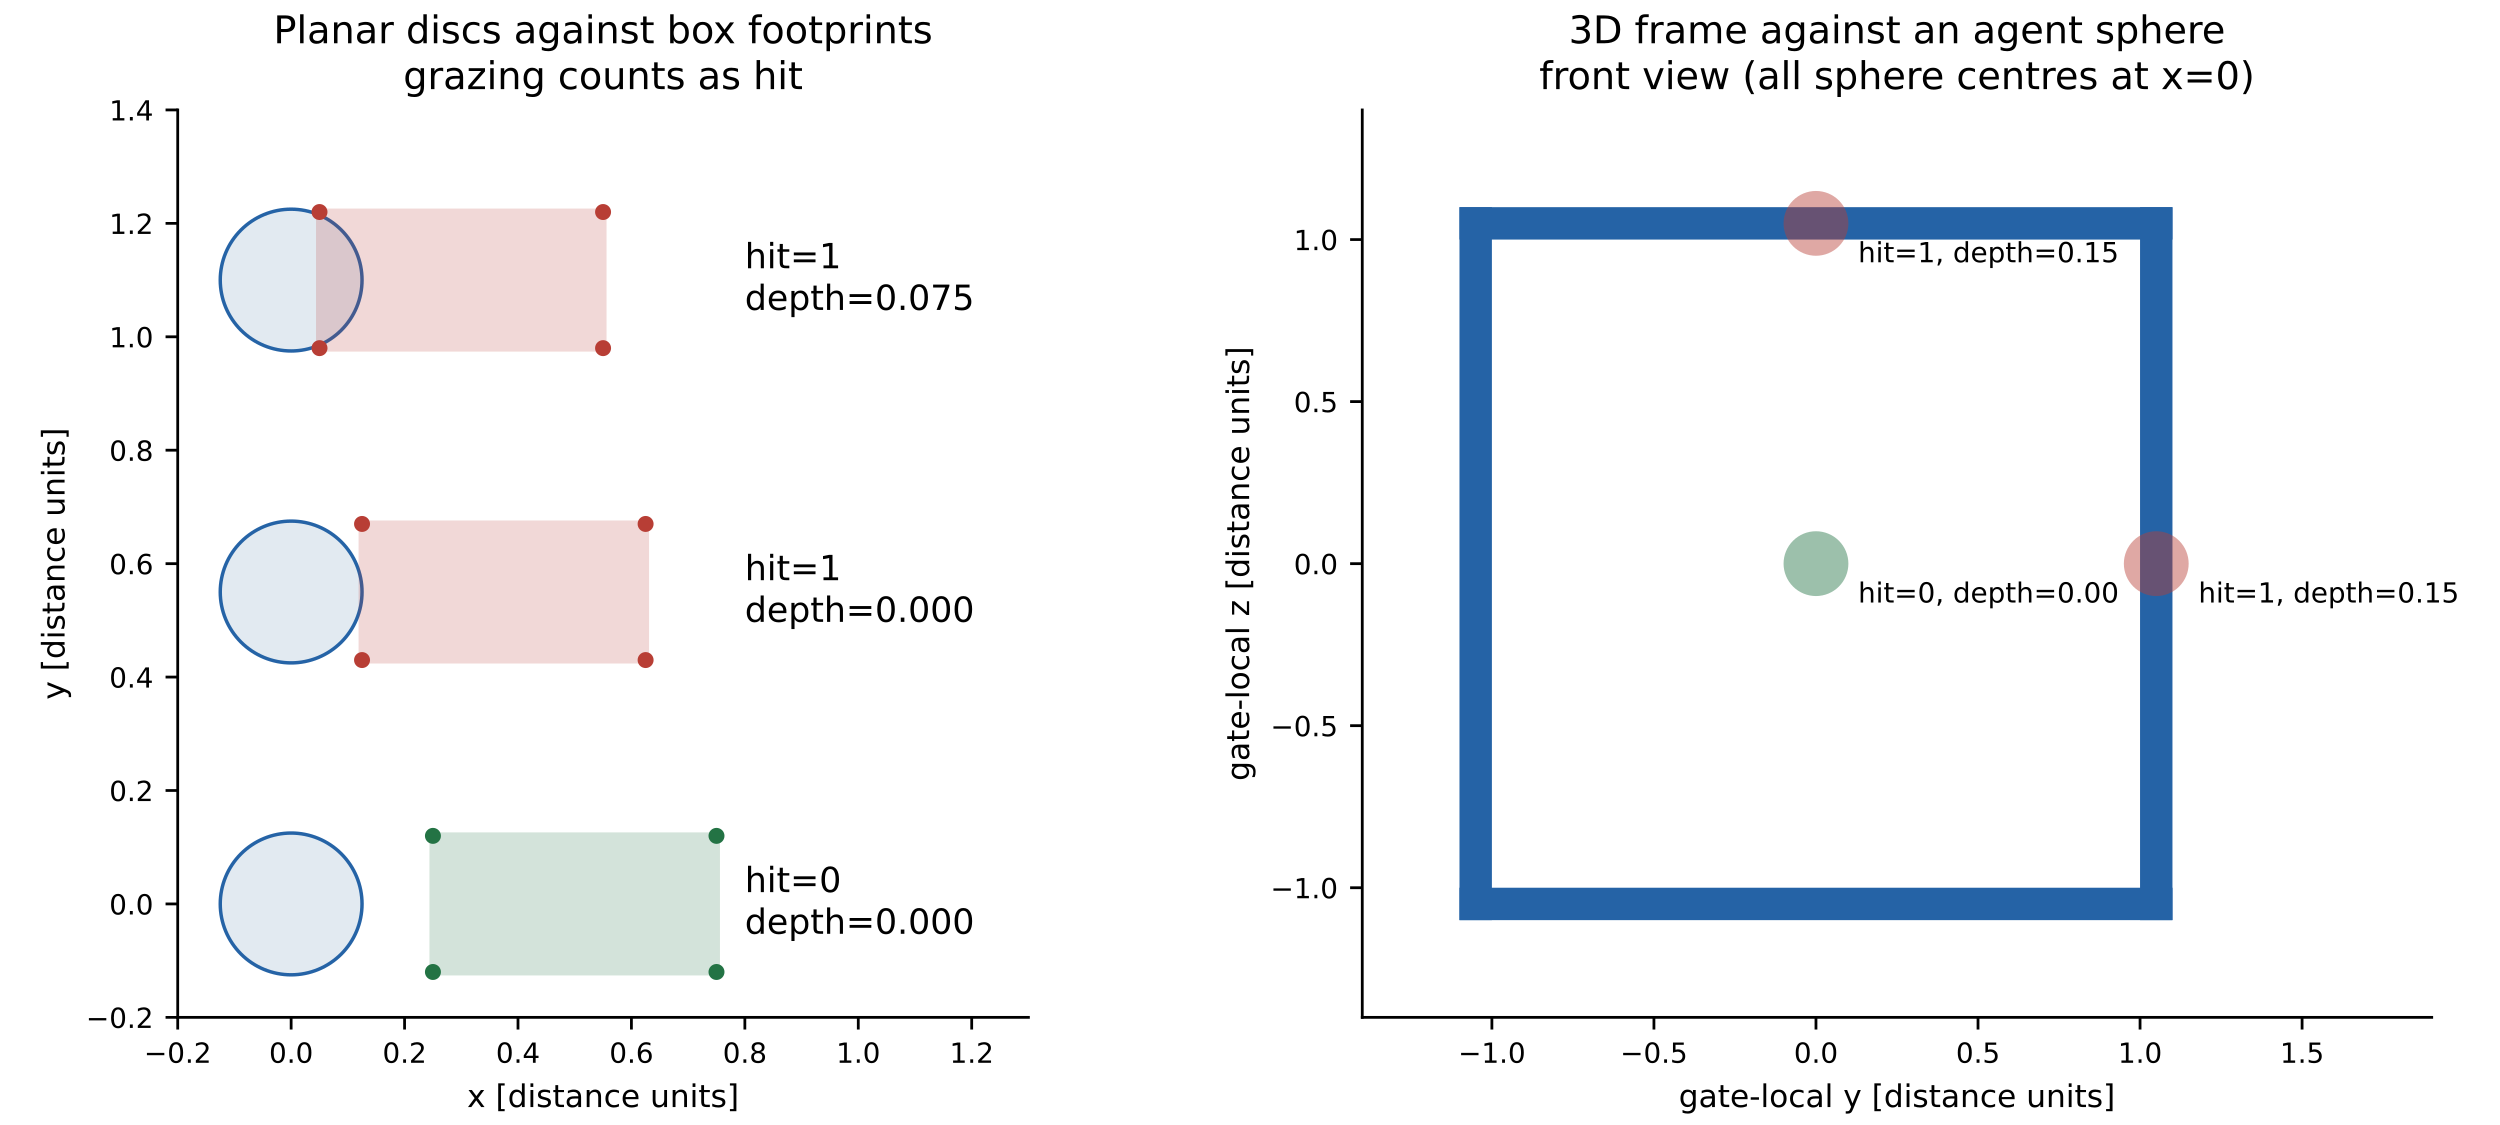
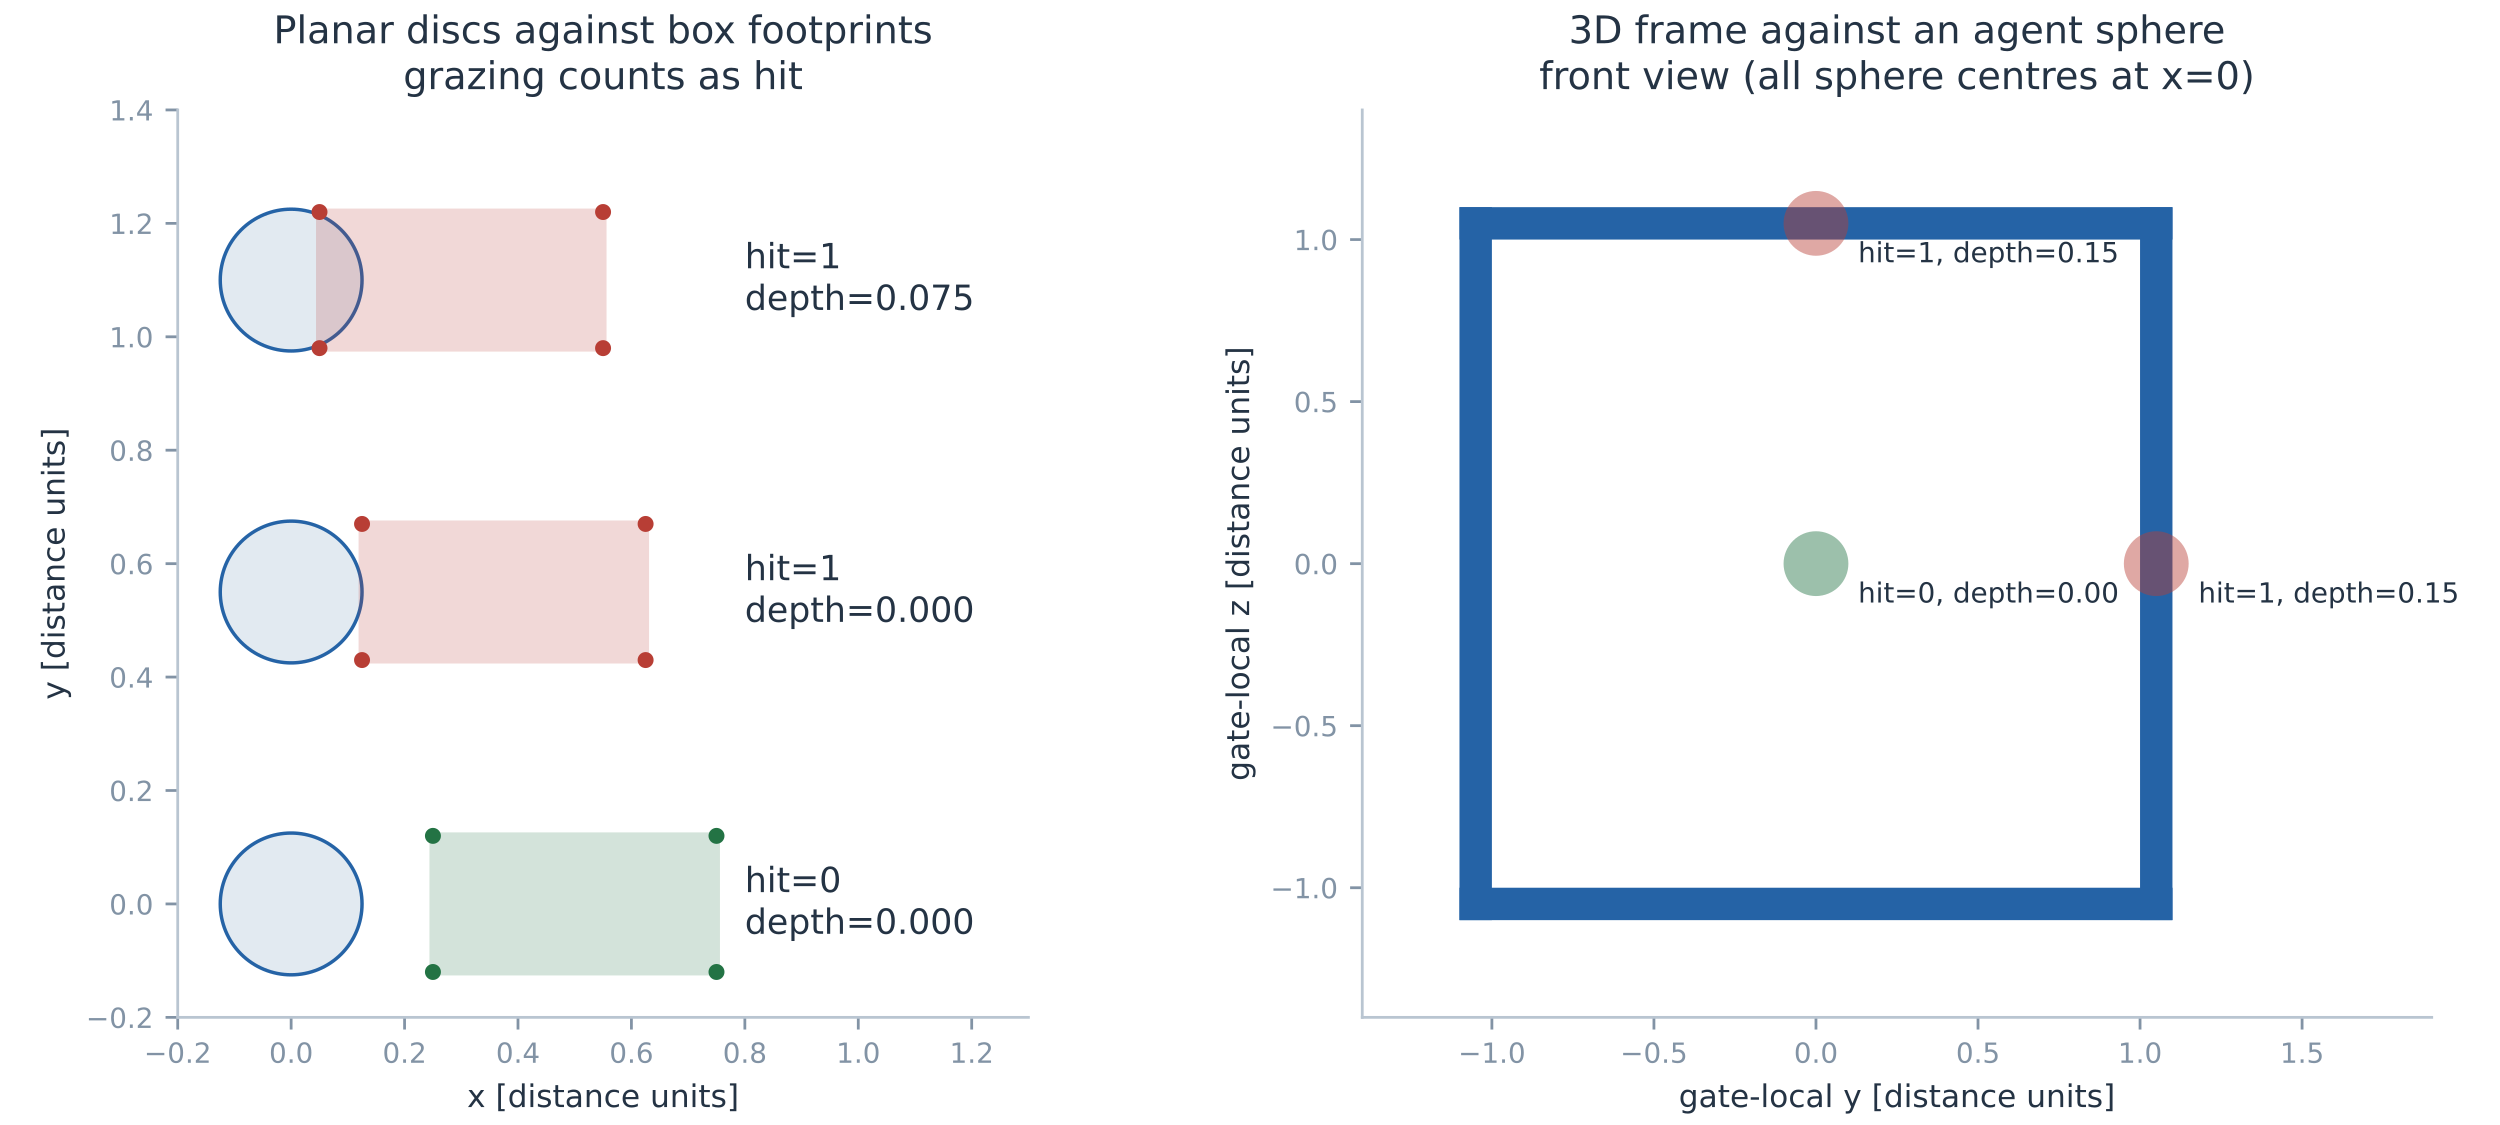
<svg xmlns="http://www.w3.org/2000/svg" xmlns:xlink="http://www.w3.org/1999/xlink" width="720pt" height="324pt" viewBox="0 0 720 324" version="1.1">
  <defs>
    <style type="text/css">*{stroke-linejoin: round; stroke-linecap: butt}</style>
  </defs>
  <g id="figure_1">
    <g id="patch_1">
      <path d="M 0 324  L 720 324  L 720 0  L 0 0  z " style="fill: #ffffff" />
    </g>
    <g id="axes_1">
      <g id="patch_2">
        <path d="M 51.182 292.999  L 296.185 292.999  L 296.185 31.663  L 51.182 31.663  z " style="fill: #ffffff" />
      </g>
      <g id="patch_3">
-         <path d="M 83.849 280.749  C 89.264 280.749 94.457 278.598 98.286 274.769  C 102.115 270.94 104.266 265.747 104.266 260.332  C 104.266 254.917 102.115 249.724 98.286 245.895  C 94.457 242.066 89.264 239.915 83.849 239.915  C 78.434 239.915 73.241 242.066 69.412 245.895  C 65.583 249.724 63.432 254.917 63.432 260.332  C 63.432 265.747 65.583 270.94 69.412 274.769  C 73.241 278.598 78.434 280.749 83.849 280.749  z " clip-path="url(#pa92cd258bb)" style="fill: #e2eaf1; stroke: #2563a6; stroke-linejoin: miter" />
+         <path d="M 83.849 280.749  C 89.264 280.749 94.457 278.598 98.286 274.769  C 102.115 270.94 104.266 265.747 104.266 260.332  C 104.266 254.917 102.115 249.724 98.286 245.895  C 94.457 242.066 89.264 239.915 83.849 239.915  C 78.434 239.915 73.241 242.066 69.412 245.895  C 65.583 249.724 63.432 254.917 63.432 260.332  C 63.432 265.747 65.583 270.94 69.412 274.769  C 73.241 278.598 78.434 280.749 83.849 280.749  z " clip-path="url(#pafde571cd1)" style="fill: #e2eaf1; stroke: #2563a6; stroke-linejoin: miter" />
      </g>
      <g id="patch_4">
-         <path d="M 206.35 240.732  L 124.683 240.732  L 124.683 279.932  L 206.35 279.932  z " clip-path="url(#pa92cd258bb)" style="fill: #237344; opacity: 0.2; stroke: #237344; stroke-width: 2; stroke-linejoin: miter" />
+         <path d="M 206.35 240.732  L 124.683 240.732  L 124.683 279.932  L 206.35 279.932  z " clip-path="url(#pafde571cd1)" style="fill: #237344; opacity: 0.2; stroke: #237344; stroke-width: 2; stroke-linejoin: miter" />
      </g>
      <g id="PathCollection_1">
        <defs>
-           <path id="m59da260e79" d="M 0 1.803  C 0.478 1.803 0.937 1.613 1.275 1.275  C 1.613 0.937 1.803 0.478 1.803 0  C 1.803 -0.478 1.613 -0.937 1.275 -1.275  C 0.937 -1.613 0.478 -1.803 0 -1.803  C -0.478 -1.803 -0.937 -1.613 -1.275 -1.275  C -1.613 -0.937 -1.803 -0.478 -1.803 0  C -1.803 0.478 -1.613 0.937 -1.275 1.275  C -0.937 1.613 -0.478 1.803 0 1.803  z " style="stroke: #237344" />
+           <path id="md9050c4b01" d="M 0 1.803  C 0.478 1.803 0.937 1.613 1.275 1.275  C 1.613 0.937 1.803 0.478 1.803 0  C 1.803 -0.478 1.613 -0.937 1.275 -1.275  C 0.937 -1.613 0.478 -1.803 0 -1.803  C -0.478 -1.803 -0.937 -1.613 -1.275 -1.275  C -1.613 -0.937 -1.803 -0.478 -1.803 0  C -1.803 0.478 -1.613 0.937 -1.275 1.275  C -0.937 1.613 -0.478 1.803 0 1.803  z " style="stroke: #237344" />
        </defs>
-         <g clip-path="url(#pa92cd258bb)">
-           <use xlink:href="#m59da260e79" x="206.35" y="240.732" style="fill: #237344; stroke: #237344" />
-           <use xlink:href="#m59da260e79" x="124.683" y="240.732" style="fill: #237344; stroke: #237344" />
-           <use xlink:href="#m59da260e79" x="124.683" y="279.932" style="fill: #237344; stroke: #237344" />
-           <use xlink:href="#m59da260e79" x="206.35" y="279.932" style="fill: #237344; stroke: #237344" />
+         <g clip-path="url(#pafde571cd1)">
+           <use xlink:href="#md9050c4b01" x="206.35" y="240.732" style="fill: #237344; stroke: #237344" />
+           <use xlink:href="#md9050c4b01" x="124.683" y="240.732" style="fill: #237344; stroke: #237344" />
+           <use xlink:href="#md9050c4b01" x="124.683" y="279.932" style="fill: #237344; stroke: #237344" />
+           <use xlink:href="#md9050c4b01" x="206.35" y="279.932" style="fill: #237344; stroke: #237344" />
        </g>
      </g>
      <g id="patch_5">
-         <path d="M 83.849 190.915  C 89.264 190.915 94.457 188.763 98.286 184.935  C 102.115 181.106 104.266 175.912 104.266 170.498  C 104.266 165.083 102.115 159.889 98.286 156.061  C 94.457 152.232 89.264 150.081 83.849 150.081  C 78.434 150.081 73.241 152.232 69.412 156.061  C 65.583 159.889 63.432 165.083 63.432 170.498  C 63.432 175.912 65.583 181.106 69.412 184.935  C 73.241 188.763 78.434 190.915 83.849 190.915  z " clip-path="url(#pa92cd258bb)" style="fill: #e2eaf1; stroke: #2563a6; stroke-linejoin: miter" />
+         <path d="M 83.849 190.915  C 89.264 190.915 94.457 188.763 98.286 184.935  C 102.115 181.106 104.266 175.912 104.266 170.498  C 104.266 165.083 102.115 159.889 98.286 156.061  C 94.457 152.232 89.264 150.081 83.849 150.081  C 78.434 150.081 73.241 152.232 69.412 156.061  C 65.583 159.889 63.432 165.083 63.432 170.498  C 63.432 175.912 65.583 181.106 69.412 184.935  C 73.241 188.763 78.434 190.915 83.849 190.915  z " clip-path="url(#pafde571cd1)" style="fill: #e2eaf1; stroke: #2563a6; stroke-linejoin: miter" />
      </g>
      <g id="patch_6">
-         <path d="M 185.934 150.897  L 104.266 150.897  L 104.266 190.098  L 185.934 190.098  z " clip-path="url(#pa92cd258bb)" style="fill: #b83e35; opacity: 0.2; stroke: #b83e35; stroke-width: 2; stroke-linejoin: miter" />
+         <path d="M 185.934 150.897  L 104.266 150.897  L 104.266 190.098  L 185.934 190.098  z " clip-path="url(#pafde571cd1)" style="fill: #b83e35; opacity: 0.2; stroke: #b83e35; stroke-width: 2; stroke-linejoin: miter" />
      </g>
      <g id="PathCollection_2">
        <defs>
-           <path id="macfc7316da" d="M 0 1.803  C 0.478 1.803 0.937 1.613 1.275 1.275  C 1.613 0.937 1.803 0.478 1.803 0  C 1.803 -0.478 1.613 -0.937 1.275 -1.275  C 0.937 -1.613 0.478 -1.803 0 -1.803  C -0.478 -1.803 -0.937 -1.613 -1.275 -1.275  C -1.613 -0.937 -1.803 -0.478 -1.803 0  C -1.803 0.478 -1.613 0.937 -1.275 1.275  C -0.937 1.613 -0.478 1.803 0 1.803  z " style="stroke: #b83e35" />
+           <path id="m3552d4e579" d="M 0 1.803  C 0.478 1.803 0.937 1.613 1.275 1.275  C 1.613 0.937 1.803 0.478 1.803 0  C 1.803 -0.478 1.613 -0.937 1.275 -1.275  C 0.937 -1.613 0.478 -1.803 0 -1.803  C -0.478 -1.803 -0.937 -1.613 -1.275 -1.275  C -1.613 -0.937 -1.803 -0.478 -1.803 0  C -1.803 0.478 -1.613 0.937 -1.275 1.275  C -0.937 1.613 -0.478 1.803 0 1.803  z " style="stroke: #b83e35" />
        </defs>
-         <g clip-path="url(#pa92cd258bb)">
-           <use xlink:href="#macfc7316da" x="185.934" y="150.897" style="fill: #b83e35; stroke: #b83e35" />
-           <use xlink:href="#macfc7316da" x="104.266" y="150.897" style="fill: #b83e35; stroke: #b83e35" />
-           <use xlink:href="#macfc7316da" x="104.266" y="190.098" style="fill: #b83e35; stroke: #b83e35" />
-           <use xlink:href="#macfc7316da" x="185.934" y="190.098" style="fill: #b83e35; stroke: #b83e35" />
+         <g clip-path="url(#pafde571cd1)">
+           <use xlink:href="#m3552d4e579" x="185.934" y="150.897" style="fill: #b83e35; stroke: #b83e35" />
+           <use xlink:href="#m3552d4e579" x="104.266" y="150.897" style="fill: #b83e35; stroke: #b83e35" />
+           <use xlink:href="#m3552d4e579" x="104.266" y="190.098" style="fill: #b83e35; stroke: #b83e35" />
+           <use xlink:href="#m3552d4e579" x="185.934" y="190.098" style="fill: #b83e35; stroke: #b83e35" />
        </g>
      </g>
      <g id="patch_7">
-         <path d="M 83.849 101.08  C 89.264 101.08 94.457 98.929 98.286 95.1  C 102.115 91.271 104.266 86.078 104.266 80.663  C 104.266 75.249 102.115 70.055 98.286 66.226  C 94.457 62.398 89.264 60.246 83.849 60.246  C 78.434 60.246 73.241 62.398 69.412 66.226  C 65.583 70.055 63.432 75.249 63.432 80.663  C 63.432 86.078 65.583 91.271 69.412 95.1  C 73.241 98.929 78.434 101.08 83.849 101.08  z " clip-path="url(#pa92cd258bb)" style="fill: #e2eaf1; stroke: #2563a6; stroke-linejoin: miter" />
+         <path d="M 83.849 101.08  C 89.264 101.08 94.457 98.929 98.286 95.1  C 102.115 91.271 104.266 86.078 104.266 80.663  C 104.266 75.249 102.115 70.055 98.286 66.226  C 94.457 62.398 89.264 60.246 83.849 60.246  C 78.434 60.246 73.241 62.398 69.412 66.226  C 65.583 70.055 63.432 75.249 63.432 80.663  C 63.432 86.078 65.583 91.271 69.412 95.1  C 73.241 98.929 78.434 101.08 83.849 101.08  z " clip-path="url(#pafde571cd1)" style="fill: #e2eaf1; stroke: #2563a6; stroke-linejoin: miter" />
      </g>
      <g id="patch_8">
-         <path d="M 173.683 61.063  L 92.016 61.063  L 92.016 100.263  L 173.683 100.263  z " clip-path="url(#pa92cd258bb)" style="fill: #b83e35; opacity: 0.2; stroke: #b83e35; stroke-width: 2; stroke-linejoin: miter" />
+         <path d="M 173.683 61.063  L 92.016 61.063  L 92.016 100.263  L 173.683 100.263  z " clip-path="url(#pafde571cd1)" style="fill: #b83e35; opacity: 0.2; stroke: #b83e35; stroke-width: 2; stroke-linejoin: miter" />
      </g>
      <g id="PathCollection_3">
-         <g clip-path="url(#pa92cd258bb)">
-           <use xlink:href="#macfc7316da" x="173.683" y="61.063" style="fill: #b83e35; stroke: #b83e35" />
-           <use xlink:href="#macfc7316da" x="92.016" y="61.063" style="fill: #b83e35; stroke: #b83e35" />
-           <use xlink:href="#macfc7316da" x="92.016" y="100.263" style="fill: #b83e35; stroke: #b83e35" />
-           <use xlink:href="#macfc7316da" x="173.683" y="100.263" style="fill: #b83e35; stroke: #b83e35" />
+         <g clip-path="url(#pafde571cd1)">
+           <use xlink:href="#m3552d4e579" x="173.683" y="61.063" style="fill: #b83e35; stroke: #b83e35" />
+           <use xlink:href="#m3552d4e579" x="92.016" y="61.063" style="fill: #b83e35; stroke: #b83e35" />
+           <use xlink:href="#m3552d4e579" x="92.016" y="100.263" style="fill: #b83e35; stroke: #b83e35" />
+           <use xlink:href="#m3552d4e579" x="173.683" y="100.263" style="fill: #b83e35; stroke: #b83e35" />
        </g>
      </g>
      <g id="matplotlib.axis_1">
        <g id="xtick_1">
          <g id="line2d_1">
            <defs>
-               <path id="m9d80527923" d="M 0 0  L 0 3.5  " style="stroke: #000000; stroke-width: 0.8" />
+               <path id="m56c1cc69ab" d="M 0 0  L 0 3.5  " style="stroke: #8293a5; stroke-width: 0.8" />
            </defs>
            <g>
-               <use xlink:href="#m9d80527923" x="51.182" y="292.999" style="stroke: #000000; stroke-width: 0.8" />
+               <use xlink:href="#m56c1cc69ab" x="51.182" y="292.999" style="fill: #8293a5; stroke: #8293a5; stroke-width: 0.8" />
            </g>
          </g>
          <g id="text_1">
-             <text style="font-size: 8px; font-family: 'DejaVu Sans'; text-anchor: middle" x="51.182" y="306.077" transform="rotate(-0 51.18196 306.0772)">−0.2</text>
+             <text style="font-size: 8px; font-family: 'DejaVu Sans'; text-anchor: middle; fill: #8293a5" x="51.182" y="306.077" transform="rotate(-0 51.18196 306.0772)">−0.2</text>
          </g>
        </g>
        <g id="xtick_2">
          <g id="line2d_2">
            <g>
-               <use xlink:href="#m9d80527923" x="83.849" y="292.999" style="stroke: #000000; stroke-width: 0.8" />
+               <use xlink:href="#m56c1cc69ab" x="83.849" y="292.999" style="fill: #8293a5; stroke: #8293a5; stroke-width: 0.8" />
            </g>
          </g>
          <g id="text_2">
-             <text style="font-size: 8px; font-family: 'DejaVu Sans'; text-anchor: middle" x="83.849" y="306.077" transform="rotate(-0 83.84901 306.0772)">0.0</text>
+             <text style="font-size: 8px; font-family: 'DejaVu Sans'; text-anchor: middle; fill: #8293a5" x="83.849" y="306.077" transform="rotate(-0 83.84901 306.0772)">0.0</text>
          </g>
        </g>
        <g id="xtick_3">
          <g id="line2d_3">
            <g>
-               <use xlink:href="#m9d80527923" x="116.516" y="292.999" style="stroke: #000000; stroke-width: 0.8" />
+               <use xlink:href="#m56c1cc69ab" x="116.516" y="292.999" style="fill: #8293a5; stroke: #8293a5; stroke-width: 0.8" />
            </g>
          </g>
          <g id="text_3">
-             <text style="font-size: 8px; font-family: 'DejaVu Sans'; text-anchor: middle" x="116.516" y="306.077" transform="rotate(-0 116.5161 306.0772)">0.2</text>
+             <text style="font-size: 8px; font-family: 'DejaVu Sans'; text-anchor: middle; fill: #8293a5" x="116.516" y="306.077" transform="rotate(-0 116.5161 306.0772)">0.2</text>
          </g>
        </g>
        <g id="xtick_4">
          <g id="line2d_4">
            <g>
-               <use xlink:href="#m9d80527923" x="149.183" y="292.999" style="stroke: #000000; stroke-width: 0.8" />
+               <use xlink:href="#m56c1cc69ab" x="149.183" y="292.999" style="fill: #8293a5; stroke: #8293a5; stroke-width: 0.8" />
            </g>
          </g>
          <g id="text_4">
-             <text style="font-size: 8px; font-family: 'DejaVu Sans'; text-anchor: middle" x="149.183" y="306.077" transform="rotate(-0 149.1831 306.0772)">0.4</text>
+             <text style="font-size: 8px; font-family: 'DejaVu Sans'; text-anchor: middle; fill: #8293a5" x="149.183" y="306.077" transform="rotate(-0 149.1831 306.0772)">0.4</text>
          </g>
        </g>
        <g id="xtick_5">
          <g id="line2d_5">
            <g>
-               <use xlink:href="#m9d80527923" x="181.85" y="292.999" style="stroke: #000000; stroke-width: 0.8" />
+               <use xlink:href="#m56c1cc69ab" x="181.85" y="292.999" style="fill: #8293a5; stroke: #8293a5; stroke-width: 0.8" />
            </g>
          </g>
          <g id="text_5">
-             <text style="font-size: 8px; font-family: 'DejaVu Sans'; text-anchor: middle" x="181.85" y="306.077" transform="rotate(-0 181.8502 306.0772)">0.6</text>
+             <text style="font-size: 8px; font-family: 'DejaVu Sans'; text-anchor: middle; fill: #8293a5" x="181.85" y="306.077" transform="rotate(-0 181.8502 306.0772)">0.6</text>
          </g>
        </g>
        <g id="xtick_6">
          <g id="line2d_6">
            <g>
-               <use xlink:href="#m9d80527923" x="214.517" y="292.999" style="stroke: #000000; stroke-width: 0.8" />
+               <use xlink:href="#m56c1cc69ab" x="214.517" y="292.999" style="fill: #8293a5; stroke: #8293a5; stroke-width: 0.8" />
            </g>
          </g>
          <g id="text_6">
-             <text style="font-size: 8px; font-family: 'DejaVu Sans'; text-anchor: middle" x="214.517" y="306.077" transform="rotate(-0 214.5172 306.0772)">0.8</text>
+             <text style="font-size: 8px; font-family: 'DejaVu Sans'; text-anchor: middle; fill: #8293a5" x="214.517" y="306.077" transform="rotate(-0 214.5172 306.0772)">0.8</text>
          </g>
        </g>
        <g id="xtick_7">
          <g id="line2d_7">
            <g>
-               <use xlink:href="#m9d80527923" x="247.184" y="292.999" style="stroke: #000000; stroke-width: 0.8" />
+               <use xlink:href="#m56c1cc69ab" x="247.184" y="292.999" style="fill: #8293a5; stroke: #8293a5; stroke-width: 0.8" />
            </g>
          </g>
          <g id="text_7">
-             <text style="font-size: 8px; font-family: 'DejaVu Sans'; text-anchor: middle" x="247.184" y="306.077" transform="rotate(-0 247.1843 306.0772)">1.0</text>
+             <text style="font-size: 8px; font-family: 'DejaVu Sans'; text-anchor: middle; fill: #8293a5" x="247.184" y="306.077" transform="rotate(-0 247.1843 306.0772)">1.0</text>
          </g>
        </g>
        <g id="xtick_8">
          <g id="line2d_8">
            <g>
-               <use xlink:href="#m9d80527923" x="279.851" y="292.999" style="stroke: #000000; stroke-width: 0.8" />
+               <use xlink:href="#m56c1cc69ab" x="279.851" y="292.999" style="fill: #8293a5; stroke: #8293a5; stroke-width: 0.8" />
            </g>
          </g>
          <g id="text_8">
-             <text style="font-size: 8px; font-family: 'DejaVu Sans'; text-anchor: middle" x="279.851" y="306.077" transform="rotate(-0 279.8514 306.0772)">1.2</text>
+             <text style="font-size: 8px; font-family: 'DejaVu Sans'; text-anchor: middle; fill: #8293a5" x="279.851" y="306.077" transform="rotate(-0 279.8514 306.0772)">1.2</text>
          </g>
        </g>
        <g id="text_9">
-           <text style="font-size: 9px; font-family: 'DejaVu Sans'; text-anchor: middle" x="173.683" y="318.838" transform="rotate(-0 173.6834 318.8377)">x [distance units]</text>
+           <text style="font-size: 9px; font-family: 'DejaVu Sans'; text-anchor: middle; fill: #243344" x="173.683" y="318.838" transform="rotate(-0 173.6834 318.8377)">x [distance units]</text>
        </g>
      </g>
      <g id="matplotlib.axis_2">
        <g id="ytick_1">
          <g id="line2d_9">
            <defs>
-               <path id="m79978e4e46" d="M 0 0  L -3.5 0  " style="stroke: #000000; stroke-width: 0.8" />
+               <path id="m4dd42cafcc" d="M 0 0  L -3.5 0  " style="stroke: #8293a5; stroke-width: 0.8" />
            </defs>
            <g>
-               <use xlink:href="#m79978e4e46" x="51.182" y="292.999" style="stroke: #000000; stroke-width: 0.8" />
+               <use xlink:href="#m4dd42cafcc" x="51.182" y="292.999" style="fill: #8293a5; stroke: #8293a5; stroke-width: 0.8" />
            </g>
          </g>
          <g id="text_10">
-             <text style="font-size: 8px; font-family: 'DejaVu Sans'; text-anchor: end" x="44.182" y="296.038" transform="rotate(-0 44.18196 296.0381)">−0.2</text>
+             <text style="font-size: 8px; font-family: 'DejaVu Sans'; text-anchor: end; fill: #8293a5" x="44.182" y="296.038" transform="rotate(-0 44.18196 296.0381)">−0.2</text>
          </g>
        </g>
        <g id="ytick_2">
          <g id="line2d_10">
            <g>
-               <use xlink:href="#m79978e4e46" x="51.182" y="260.332" style="stroke: #000000; stroke-width: 0.8" />
+               <use xlink:href="#m4dd42cafcc" x="51.182" y="260.332" style="fill: #8293a5; stroke: #8293a5; stroke-width: 0.8" />
            </g>
          </g>
          <g id="text_11">
-             <text style="font-size: 8px; font-family: 'DejaVu Sans'; text-anchor: end" x="44.182" y="263.371" transform="rotate(-0 44.18196 263.3711)">0.0</text>
+             <text style="font-size: 8px; font-family: 'DejaVu Sans'; text-anchor: end; fill: #8293a5" x="44.182" y="263.371" transform="rotate(-0 44.18196 263.3711)">0.0</text>
          </g>
        </g>
        <g id="ytick_3">
          <g id="line2d_11">
            <g>
-               <use xlink:href="#m79978e4e46" x="51.182" y="227.665" style="stroke: #000000; stroke-width: 0.8" />
+               <use xlink:href="#m4dd42cafcc" x="51.182" y="227.665" style="fill: #8293a5; stroke: #8293a5; stroke-width: 0.8" />
            </g>
          </g>
          <g id="text_12">
-             <text style="font-size: 8px; font-family: 'DejaVu Sans'; text-anchor: end" x="44.182" y="230.704" transform="rotate(-0 44.18196 230.704)">0.2</text>
+             <text style="font-size: 8px; font-family: 'DejaVu Sans'; text-anchor: end; fill: #8293a5" x="44.182" y="230.704" transform="rotate(-0 44.18196 230.704)">0.2</text>
          </g>
        </g>
        <g id="ytick_4">
          <g id="line2d_12">
            <g>
-               <use xlink:href="#m79978e4e46" x="51.182" y="194.998" style="stroke: #000000; stroke-width: 0.8" />
+               <use xlink:href="#m4dd42cafcc" x="51.182" y="194.998" style="fill: #8293a5; stroke: #8293a5; stroke-width: 0.8" />
            </g>
          </g>
          <g id="text_13">
-             <text style="font-size: 8px; font-family: 'DejaVu Sans'; text-anchor: end" x="44.182" y="198.037" transform="rotate(-0 44.18196 198.0369)">0.4</text>
+             <text style="font-size: 8px; font-family: 'DejaVu Sans'; text-anchor: end; fill: #8293a5" x="44.182" y="198.037" transform="rotate(-0 44.18196 198.0369)">0.4</text>
          </g>
        </g>
        <g id="ytick_5">
          <g id="line2d_13">
            <g>
-               <use xlink:href="#m79978e4e46" x="51.182" y="162.331" style="stroke: #000000; stroke-width: 0.8" />
+               <use xlink:href="#m4dd42cafcc" x="51.182" y="162.331" style="fill: #8293a5; stroke: #8293a5; stroke-width: 0.8" />
            </g>
          </g>
          <g id="text_14">
-             <text style="font-size: 8px; font-family: 'DejaVu Sans'; text-anchor: end" x="44.182" y="165.37" transform="rotate(-0 44.18196 165.3699)">0.6</text>
+             <text style="font-size: 8px; font-family: 'DejaVu Sans'; text-anchor: end; fill: #8293a5" x="44.182" y="165.37" transform="rotate(-0 44.18196 165.3699)">0.6</text>
          </g>
        </g>
        <g id="ytick_6">
          <g id="line2d_14">
            <g>
-               <use xlink:href="#m79978e4e46" x="51.182" y="129.664" style="stroke: #000000; stroke-width: 0.8" />
+               <use xlink:href="#m4dd42cafcc" x="51.182" y="129.664" style="fill: #8293a5; stroke: #8293a5; stroke-width: 0.8" />
            </g>
          </g>
          <g id="text_15">
-             <text style="font-size: 8px; font-family: 'DejaVu Sans'; text-anchor: end" x="44.182" y="132.703" transform="rotate(-0 44.18196 132.7028)">0.8</text>
+             <text style="font-size: 8px; font-family: 'DejaVu Sans'; text-anchor: end; fill: #8293a5" x="44.182" y="132.703" transform="rotate(-0 44.18196 132.7028)">0.8</text>
          </g>
        </g>
        <g id="ytick_7">
          <g id="line2d_15">
            <g>
-               <use xlink:href="#m79978e4e46" x="51.182" y="96.997" style="stroke: #000000; stroke-width: 0.8" />
+               <use xlink:href="#m4dd42cafcc" x="51.182" y="96.997" style="fill: #8293a5; stroke: #8293a5; stroke-width: 0.8" />
            </g>
          </g>
          <g id="text_16">
-             <text style="font-size: 8px; font-family: 'DejaVu Sans'; text-anchor: end" x="44.182" y="100.036" transform="rotate(-0 44.18196 100.0358)">1.0</text>
+             <text style="font-size: 8px; font-family: 'DejaVu Sans'; text-anchor: end; fill: #8293a5" x="44.182" y="100.036" transform="rotate(-0 44.18196 100.0358)">1.0</text>
          </g>
        </g>
        <g id="ytick_8">
          <g id="line2d_16">
            <g>
-               <use xlink:href="#m79978e4e46" x="51.182" y="64.33" style="stroke: #000000; stroke-width: 0.8" />
+               <use xlink:href="#m4dd42cafcc" x="51.182" y="64.33" style="fill: #8293a5; stroke: #8293a5; stroke-width: 0.8" />
            </g>
          </g>
          <g id="text_17">
-             <text style="font-size: 8px; font-family: 'DejaVu Sans'; text-anchor: end" x="44.182" y="67.369" transform="rotate(-0 44.18196 67.36872)">1.2</text>
+             <text style="font-size: 8px; font-family: 'DejaVu Sans'; text-anchor: end; fill: #8293a5" x="44.182" y="67.369" transform="rotate(-0 44.18196 67.36872)">1.2</text>
          </g>
        </g>
        <g id="ytick_9">
          <g id="line2d_17">
            <g>
-               <use xlink:href="#m79978e4e46" x="51.182" y="31.663" style="stroke: #000000; stroke-width: 0.8" />
+               <use xlink:href="#m4dd42cafcc" x="51.182" y="31.663" style="fill: #8293a5; stroke: #8293a5; stroke-width: 0.8" />
            </g>
          </g>
          <g id="text_18">
-             <text style="font-size: 8px; font-family: 'DejaVu Sans'; text-anchor: end" x="44.182" y="34.702" transform="rotate(-0 44.18196 34.70167)">1.4</text>
+             <text style="font-size: 8px; font-family: 'DejaVu Sans'; text-anchor: end; fill: #8293a5" x="44.182" y="34.702" transform="rotate(-0 44.18196 34.70167)">1.4</text>
          </g>
        </g>
        <g id="text_19">
-           <text style="font-size: 9px; font-family: 'DejaVu Sans'; text-anchor: middle" x="18.594" y="162.331" transform="rotate(-90 18.5936 162.3308)">y [distance units]</text>
+           <text style="font-size: 9px; font-family: 'DejaVu Sans'; text-anchor: middle; fill: #243344" x="18.594" y="162.331" transform="rotate(-90 18.5936 162.3308)">y [distance units]</text>
        </g>
      </g>
      <g id="patch_9">
-         <path d="M 51.182 292.999  L 51.182 31.663  " style="fill: none; stroke: #000000; stroke-width: 0.8; stroke-linejoin: miter; stroke-linecap: square" />
+         <path d="M 51.182 292.999  L 51.182 31.663  " style="fill: none; stroke: #b9c5d1; stroke-width: 0.8; stroke-linejoin: miter; stroke-linecap: square" />
      </g>
      <g id="patch_10">
-         <path d="M 51.182 292.999  L 296.185 292.999  " style="fill: none; stroke: #000000; stroke-width: 0.8; stroke-linejoin: miter; stroke-linecap: square" />
+         <path d="M 51.182 292.999  L 296.185 292.999  " style="fill: none; stroke: #b9c5d1; stroke-width: 0.8; stroke-linejoin: miter; stroke-linecap: square" />
      </g>
      <g id="text_20">
-         <text style="font-size: 10px; font-family: 'DejaVu Sans'" transform="translate(214.5172 256.9287)">hit=0</text>
-         <text style="font-size: 10px; font-family: 'DejaVu Sans'" transform="translate(214.5172 268.9314)">depth=0.000</text>
+         <text style="font-size: 10px; font-family: 'DejaVu Sans'; fill: #243344" transform="translate(214.5172 256.9287)">hit=0</text>
+         <text style="font-size: 10px; font-family: 'DejaVu Sans'; fill: #243344" transform="translate(214.5172 268.9314)">depth=0.000</text>
      </g>
      <g id="text_21">
-         <text style="font-size: 10px; font-family: 'DejaVu Sans'" transform="translate(214.5172 167.0943)">hit=1</text>
-         <text style="font-size: 10px; font-family: 'DejaVu Sans'" transform="translate(214.5172 179.097)">depth=0.000</text>
+         <text style="font-size: 10px; font-family: 'DejaVu Sans'; fill: #243344" transform="translate(214.5172 167.0943)">hit=1</text>
+         <text style="font-size: 10px; font-family: 'DejaVu Sans'; fill: #243344" transform="translate(214.5172 179.097)">depth=0.000</text>
      </g>
      <g id="text_22">
-         <text style="font-size: 10px; font-family: 'DejaVu Sans'" transform="translate(214.5172 77.25987)">hit=1</text>
-         <text style="font-size: 10px; font-family: 'DejaVu Sans'" transform="translate(214.5172 89.2626)">depth=0.075</text>
+         <text style="font-size: 10px; font-family: 'DejaVu Sans'; fill: #243344" transform="translate(214.5172 77.25987)">hit=1</text>
+         <text style="font-size: 10px; font-family: 'DejaVu Sans'; fill: #243344" transform="translate(214.5172 89.2626)">depth=0.075</text>
      </g>
      <g id="text_23">
-         <text style="font-size: 11px; font-family: 'DejaVu Sans'" transform="translate(78.76459 12.4596)">Planar discs against box footprints</text>
-         <text style="font-size: 11px; font-family: 'DejaVu Sans'" transform="translate(116.1371 25.6626)">grazing counts as hit</text>
+         <text style="font-size: 11px; font-family: 'DejaVu Sans'; fill: #243344" transform="translate(78.76459 12.4596)">Planar discs against box footprints</text>
+         <text style="font-size: 11px; font-family: 'DejaVu Sans'; fill: #243344" transform="translate(116.1371 25.6626)">grazing counts as hit</text>
      </g>
    </g>
    <g id="axes_2">
      <g id="patch_11">
        <path d="M 392.332 292.999  L 700.336 292.999  L 700.336 31.663  L 392.332 31.663  z " style="fill: #ffffff" />
      </g>
      <g id="patch_12">
-         <path d="M 420.332 264.999  L 429.666 264.999  L 429.666 59.663  L 420.332 59.663  z " clip-path="url(#pa548e2f8a9)" style="fill: #2563a6" />
+         <path d="M 420.332 264.999  L 429.666 264.999  L 429.666 59.663  L 420.332 59.663  z " clip-path="url(#p5b14cf8098)" style="fill: #2563a6" />
      </g>
      <g id="patch_13">
-         <path d="M 616.335 264.999  L 625.668 264.999  L 625.668 59.663  L 616.335 59.663  z " clip-path="url(#pa548e2f8a9)" style="fill: #2563a6" />
+         <path d="M 616.335 264.999  L 625.668 264.999  L 625.668 59.663  L 616.335 59.663  z " clip-path="url(#p5b14cf8098)" style="fill: #2563a6" />
      </g>
      <g id="patch_14">
-         <path d="M 420.332 264.999  L 625.668 264.999  L 625.668 255.665  L 420.332 255.665  z " clip-path="url(#pa548e2f8a9)" style="fill: #2563a6" />
+         <path d="M 420.332 264.999  L 625.668 264.999  L 625.668 255.665  L 420.332 255.665  z " clip-path="url(#p5b14cf8098)" style="fill: #2563a6" />
      </g>
      <g id="patch_15">
-         <path d="M 420.332 68.996  L 625.668 68.996  L 625.668 59.663  L 420.332 59.663  z " clip-path="url(#pa548e2f8a9)" style="fill: #2563a6" />
+         <path d="M 420.332 68.996  L 625.668 68.996  L 625.668 59.663  L 420.332 59.663  z " clip-path="url(#p5b14cf8098)" style="fill: #2563a6" />
      </g>
      <g id="patch_16">
-         <path d="M 523 171.664  C 525.476 171.664 527.85 170.681 529.6 168.931  C 531.35 167.18 532.334 164.806 532.334 162.331  C 532.334 159.856 531.35 157.481 529.6 155.731  C 527.85 153.981 525.476 152.997 523 152.997  C 520.525 152.997 518.151 153.981 516.401 155.731  C 514.65 157.481 513.667 159.856 513.667 162.331  C 513.667 164.806 514.65 167.18 516.401 168.931  C 518.151 170.681 520.525 171.664 523 171.664  z " clip-path="url(#pa548e2f8a9)" style="fill: #237344; opacity: 0.45" />
+         <path d="M 523 171.664  C 525.476 171.664 527.85 170.681 529.6 168.931  C 531.35 167.18 532.334 164.806 532.334 162.331  C 532.334 159.856 531.35 157.481 529.6 155.731  C 527.85 153.981 525.476 152.997 523 152.997  C 520.525 152.997 518.151 153.981 516.401 155.731  C 514.65 157.481 513.667 159.856 513.667 162.331  C 513.667 164.806 514.65 167.18 516.401 168.931  C 518.151 170.681 520.525 171.664 523 171.664  z " clip-path="url(#p5b14cf8098)" style="fill: #237344; opacity: 0.45" />
      </g>
      <g id="patch_17">
-         <path d="M 621.002 171.664  C 623.477 171.664 625.851 170.681 627.601 168.931  C 629.352 167.18 630.335 164.806 630.335 162.331  C 630.335 159.856 629.352 157.481 627.601 155.731  C 625.851 153.981 623.477 152.997 621.002 152.997  C 618.526 152.997 616.152 153.981 614.402 155.731  C 612.652 157.481 611.668 159.856 611.668 162.331  C 611.668 164.806 612.652 167.18 614.402 168.931  C 616.152 170.681 618.526 171.664 621.002 171.664  z " clip-path="url(#pa548e2f8a9)" style="fill: #b83e35; opacity: 0.45" />
+         <path d="M 621.002 171.664  C 623.477 171.664 625.851 170.681 627.601 168.931  C 629.352 167.18 630.335 164.806 630.335 162.331  C 630.335 159.856 629.352 157.481 627.601 155.731  C 625.851 153.981 623.477 152.997 621.002 152.997  C 618.526 152.997 616.152 153.981 614.402 155.731  C 612.652 157.481 611.668 159.856 611.668 162.331  C 611.668 164.806 612.652 167.18 614.402 168.931  C 616.152 170.681 618.526 171.664 621.002 171.664  z " clip-path="url(#p5b14cf8098)" style="fill: #b83e35; opacity: 0.45" />
      </g>
      <g id="patch_18">
-         <path d="M 523 73.663  C 525.476 73.663 527.85 72.68 529.6 70.929  C 531.35 69.179 532.334 66.805 532.334 64.33  C 532.334 61.854 531.35 59.48 529.6 57.73  C 527.85 55.98 525.476 54.996 523 54.996  C 520.525 54.996 518.151 55.98 516.401 57.73  C 514.65 59.48 513.667 61.854 513.667 64.33  C 513.667 66.805 514.65 69.179 516.401 70.929  C 518.151 72.68 520.525 73.663 523 73.663  z " clip-path="url(#pa548e2f8a9)" style="fill: #b83e35; opacity: 0.45" />
+         <path d="M 523 73.663  C 525.476 73.663 527.85 72.68 529.6 70.929  C 531.35 69.179 532.334 66.805 532.334 64.33  C 532.334 61.854 531.35 59.48 529.6 57.73  C 527.85 55.98 525.476 54.996 523 54.996  C 520.525 54.996 518.151 55.98 516.401 57.73  C 514.65 59.48 513.667 61.854 513.667 64.33  C 513.667 66.805 514.65 69.179 516.401 70.929  C 518.151 72.68 520.525 73.663 523 73.663  z " clip-path="url(#p5b14cf8098)" style="fill: #b83e35; opacity: 0.45" />
      </g>
      <g id="matplotlib.axis_3">
        <g id="xtick_9">
          <g id="line2d_18">
            <g>
-               <use xlink:href="#m9d80527923" x="429.666" y="292.999" style="stroke: #000000; stroke-width: 0.8" />
+               <use xlink:href="#m56c1cc69ab" x="429.666" y="292.999" style="fill: #8293a5; stroke: #8293a5; stroke-width: 0.8" />
            </g>
          </g>
          <g id="text_24">
-             <text style="font-size: 8px; font-family: 'DejaVu Sans'; text-anchor: middle" x="429.666" y="306.077" transform="rotate(-0 429.6659 306.0772)">−1.0</text>
+             <text style="font-size: 8px; font-family: 'DejaVu Sans'; text-anchor: middle; fill: #8293a5" x="429.666" y="306.077" transform="rotate(-0 429.6659 306.0772)">−1.0</text>
          </g>
        </g>
        <g id="xtick_10">
          <g id="line2d_19">
            <g>
-               <use xlink:href="#m9d80527923" x="476.333" y="292.999" style="stroke: #000000; stroke-width: 0.8" />
+               <use xlink:href="#m56c1cc69ab" x="476.333" y="292.999" style="fill: #8293a5; stroke: #8293a5; stroke-width: 0.8" />
            </g>
          </g>
          <g id="text_25">
-             <text style="font-size: 8px; font-family: 'DejaVu Sans'; text-anchor: middle" x="476.333" y="306.077" transform="rotate(-0 476.3331 306.0772)">−0.5</text>
+             <text style="font-size: 8px; font-family: 'DejaVu Sans'; text-anchor: middle; fill: #8293a5" x="476.333" y="306.077" transform="rotate(-0 476.3331 306.0772)">−0.5</text>
          </g>
        </g>
        <g id="xtick_11">
          <g id="line2d_20">
            <g>
-               <use xlink:href="#m9d80527923" x="523" y="292.999" style="stroke: #000000; stroke-width: 0.8" />
+               <use xlink:href="#m56c1cc69ab" x="523" y="292.999" style="fill: #8293a5; stroke: #8293a5; stroke-width: 0.8" />
            </g>
          </g>
          <g id="text_26">
-             <text style="font-size: 8px; font-family: 'DejaVu Sans'; text-anchor: middle" x="523" y="306.077" transform="rotate(-0 523.0003 306.0772)">0.0</text>
+             <text style="font-size: 8px; font-family: 'DejaVu Sans'; text-anchor: middle; fill: #8293a5" x="523" y="306.077" transform="rotate(-0 523.0003 306.0772)">0.0</text>
          </g>
        </g>
        <g id="xtick_12">
          <g id="line2d_21">
            <g>
-               <use xlink:href="#m9d80527923" x="569.668" y="292.999" style="stroke: #000000; stroke-width: 0.8" />
+               <use xlink:href="#m56c1cc69ab" x="569.668" y="292.999" style="fill: #8293a5; stroke: #8293a5; stroke-width: 0.8" />
            </g>
          </g>
          <g id="text_27">
-             <text style="font-size: 8px; font-family: 'DejaVu Sans'; text-anchor: middle" x="569.668" y="306.077" transform="rotate(-0 569.6676 306.0772)">0.5</text>
+             <text style="font-size: 8px; font-family: 'DejaVu Sans'; text-anchor: middle; fill: #8293a5" x="569.668" y="306.077" transform="rotate(-0 569.6676 306.0772)">0.5</text>
          </g>
        </g>
        <g id="xtick_13">
          <g id="line2d_22">
            <g>
-               <use xlink:href="#m9d80527923" x="616.335" y="292.999" style="stroke: #000000; stroke-width: 0.8" />
+               <use xlink:href="#m56c1cc69ab" x="616.335" y="292.999" style="fill: #8293a5; stroke: #8293a5; stroke-width: 0.8" />
            </g>
          </g>
          <g id="text_28">
-             <text style="font-size: 8px; font-family: 'DejaVu Sans'; text-anchor: middle" x="616.335" y="306.077" transform="rotate(-0 616.3348 306.0772)">1.0</text>
+             <text style="font-size: 8px; font-family: 'DejaVu Sans'; text-anchor: middle; fill: #8293a5" x="616.335" y="306.077" transform="rotate(-0 616.3348 306.0772)">1.0</text>
          </g>
        </g>
        <g id="xtick_14">
          <g id="line2d_23">
            <g>
-               <use xlink:href="#m9d80527923" x="663.002" y="292.999" style="stroke: #000000; stroke-width: 0.8" />
+               <use xlink:href="#m56c1cc69ab" x="663.002" y="292.999" style="fill: #8293a5; stroke: #8293a5; stroke-width: 0.8" />
            </g>
          </g>
          <g id="text_29">
-             <text style="font-size: 8px; font-family: 'DejaVu Sans'; text-anchor: middle" x="663.002" y="306.077" transform="rotate(-0 663.002 306.0772)">1.5</text>
+             <text style="font-size: 8px; font-family: 'DejaVu Sans'; text-anchor: middle; fill: #8293a5" x="663.002" y="306.077" transform="rotate(-0 663.002 306.0772)">1.5</text>
          </g>
        </g>
        <g id="text_30">
-           <text style="font-size: 9px; font-family: 'DejaVu Sans'; text-anchor: middle" x="546.334" y="318.838" transform="rotate(-0 546.334 318.8377)">gate-local y [distance units]</text>
+           <text style="font-size: 9px; font-family: 'DejaVu Sans'; text-anchor: middle; fill: #243344" x="546.334" y="318.838" transform="rotate(-0 546.334 318.8377)">gate-local y [distance units]</text>
        </g>
      </g>
      <g id="matplotlib.axis_4">
        <g id="ytick_10">
          <g id="line2d_24">
            <g>
-               <use xlink:href="#m79978e4e46" x="392.332" y="255.665" style="stroke: #000000; stroke-width: 0.8" />
+               <use xlink:href="#m4dd42cafcc" x="392.332" y="255.665" style="fill: #8293a5; stroke: #8293a5; stroke-width: 0.8" />
            </g>
          </g>
          <g id="text_31">
-             <text style="font-size: 8px; font-family: 'DejaVu Sans'; text-anchor: end" x="385.332" y="258.704" transform="rotate(-0 385.3321 258.7043)">−1.0</text>
+             <text style="font-size: 8px; font-family: 'DejaVu Sans'; text-anchor: end; fill: #8293a5" x="385.332" y="258.704" transform="rotate(-0 385.3321 258.7043)">−1.0</text>
          </g>
        </g>
        <g id="ytick_11">
          <g id="line2d_25">
            <g>
-               <use xlink:href="#m79978e4e46" x="392.332" y="208.998" style="stroke: #000000; stroke-width: 0.8" />
+               <use xlink:href="#m4dd42cafcc" x="392.332" y="208.998" style="fill: #8293a5; stroke: #8293a5; stroke-width: 0.8" />
            </g>
          </g>
          <g id="text_32">
-             <text style="font-size: 8px; font-family: 'DejaVu Sans'; text-anchor: end" x="385.332" y="212.037" transform="rotate(-0 385.3321 212.0371)">−0.5</text>
+             <text style="font-size: 8px; font-family: 'DejaVu Sans'; text-anchor: end; fill: #8293a5" x="385.332" y="212.037" transform="rotate(-0 385.3321 212.0371)">−0.5</text>
          </g>
        </g>
        <g id="ytick_12">
          <g id="line2d_26">
            <g>
-               <use xlink:href="#m79978e4e46" x="392.332" y="162.331" style="stroke: #000000; stroke-width: 0.8" />
+               <use xlink:href="#m4dd42cafcc" x="392.332" y="162.331" style="fill: #8293a5; stroke: #8293a5; stroke-width: 0.8" />
            </g>
          </g>
          <g id="text_33">
-             <text style="font-size: 8px; font-family: 'DejaVu Sans'; text-anchor: end" x="385.332" y="165.37" transform="rotate(-0 385.3321 165.3699)">0.0</text>
+             <text style="font-size: 8px; font-family: 'DejaVu Sans'; text-anchor: end; fill: #8293a5" x="385.332" y="165.37" transform="rotate(-0 385.3321 165.3699)">0.0</text>
          </g>
        </g>
        <g id="ytick_13">
          <g id="line2d_27">
            <g>
-               <use xlink:href="#m79978e4e46" x="392.332" y="115.664" style="stroke: #000000; stroke-width: 0.8" />
+               <use xlink:href="#m4dd42cafcc" x="392.332" y="115.664" style="fill: #8293a5; stroke: #8293a5; stroke-width: 0.8" />
            </g>
          </g>
          <g id="text_34">
-             <text style="font-size: 8px; font-family: 'DejaVu Sans'; text-anchor: end" x="385.332" y="118.703" transform="rotate(-0 385.3321 118.7027)">0.5</text>
+             <text style="font-size: 8px; font-family: 'DejaVu Sans'; text-anchor: end; fill: #8293a5" x="385.332" y="118.703" transform="rotate(-0 385.3321 118.7027)">0.5</text>
          </g>
        </g>
        <g id="ytick_14">
          <g id="line2d_28">
            <g>
-               <use xlink:href="#m79978e4e46" x="392.332" y="68.996" style="stroke: #000000; stroke-width: 0.8" />
+               <use xlink:href="#m4dd42cafcc" x="392.332" y="68.996" style="fill: #8293a5; stroke: #8293a5; stroke-width: 0.8" />
            </g>
          </g>
          <g id="text_35">
-             <text style="font-size: 8px; font-family: 'DejaVu Sans'; text-anchor: end" x="385.332" y="72.035" transform="rotate(-0 385.3321 72.03544)">1.0</text>
+             <text style="font-size: 8px; font-family: 'DejaVu Sans'; text-anchor: end; fill: #8293a5" x="385.332" y="72.035" transform="rotate(-0 385.3321 72.03544)">1.0</text>
          </g>
        </g>
        <g id="text_36">
-           <text style="font-size: 9px; font-family: 'DejaVu Sans'; text-anchor: middle" x="359.744" y="162.331" transform="rotate(-90 359.7438 162.3308)">gate-local z [distance units]</text>
+           <text style="font-size: 9px; font-family: 'DejaVu Sans'; text-anchor: middle; fill: #243344" x="359.744" y="162.331" transform="rotate(-90 359.7438 162.3308)">gate-local z [distance units]</text>
        </g>
      </g>
      <g id="patch_19">
-         <path d="M 392.332 292.999  L 392.332 31.663  " style="fill: none; stroke: #000000; stroke-width: 0.8; stroke-linejoin: miter; stroke-linecap: square" />
+         <path d="M 392.332 292.999  L 392.332 31.663  " style="fill: none; stroke: #b9c5d1; stroke-width: 0.8; stroke-linejoin: miter; stroke-linecap: square" />
      </g>
      <g id="patch_20">
-         <path d="M 392.332 292.999  L 700.336 292.999  " style="fill: none; stroke: #000000; stroke-width: 0.8; stroke-linejoin: miter; stroke-linecap: square" />
+         <path d="M 392.332 292.999  L 700.336 292.999  " style="fill: none; stroke: #b9c5d1; stroke-width: 0.8; stroke-linejoin: miter; stroke-linecap: square" />
      </g>
      <g id="text_37">
-         <text style="font-size: 8px; font-family: 'DejaVu Sans'; text-anchor: start" x="535.134" y="173.531" transform="rotate(-0 535.1338 173.531)">hit=0, depth=0.00</text>
+         <text style="font-size: 8px; font-family: 'DejaVu Sans'; text-anchor: start; fill: #243344" x="535.134" y="173.531" transform="rotate(-0 535.1338 173.531)">hit=0, depth=0.00</text>
      </g>
      <g id="text_38">
-         <text style="font-size: 8px; font-family: 'DejaVu Sans'; text-anchor: start" x="633.135" y="173.531" transform="rotate(-0 633.135 173.531)">hit=1, depth=0.15</text>
+         <text style="font-size: 8px; font-family: 'DejaVu Sans'; text-anchor: start; fill: #243344" x="633.135" y="173.531" transform="rotate(-0 633.135 173.531)">hit=1, depth=0.15</text>
      </g>
      <g id="text_39">
-         <text style="font-size: 8px; font-family: 'DejaVu Sans'; text-anchor: start" x="535.134" y="75.53" transform="rotate(-0 535.1338 75.52979)">hit=1, depth=0.15</text>
+         <text style="font-size: 8px; font-family: 'DejaVu Sans'; text-anchor: start; fill: #243344" x="535.134" y="75.53" transform="rotate(-0 535.1338 75.52979)">hit=1, depth=0.15</text>
      </g>
      <g id="text_40">
-         <text style="font-size: 11px; font-family: 'DejaVu Sans'" transform="translate(451.7881 12.4596)">3D frame against an agent sphere</text>
-         <text style="font-size: 11px; font-family: 'DejaVu Sans'" transform="translate(443.2992 25.6626)">front view (all sphere centres at x=0)</text>
+         <text style="font-size: 11px; font-family: 'DejaVu Sans'; fill: #243344" transform="translate(451.7881 12.4596)">3D frame against an agent sphere</text>
+         <text style="font-size: 11px; font-family: 'DejaVu Sans'; fill: #243344" transform="translate(443.2992 25.6626)">front view (all sphere centres at x=0)</text>
      </g>
    </g>
  </g>
  <defs>
-     <clipPath id="pa92cd258bb">
+     <clipPath id="pafde571cd1">
      <rect x="51.182" y="31.663" width="245.003" height="261.336" />
    </clipPath>
-     <clipPath id="pa548e2f8a9">
+     <clipPath id="p5b14cf8098">
      <rect x="392.332" y="31.663" width="308.004" height="261.336" />
    </clipPath>
  </defs>
</svg>
